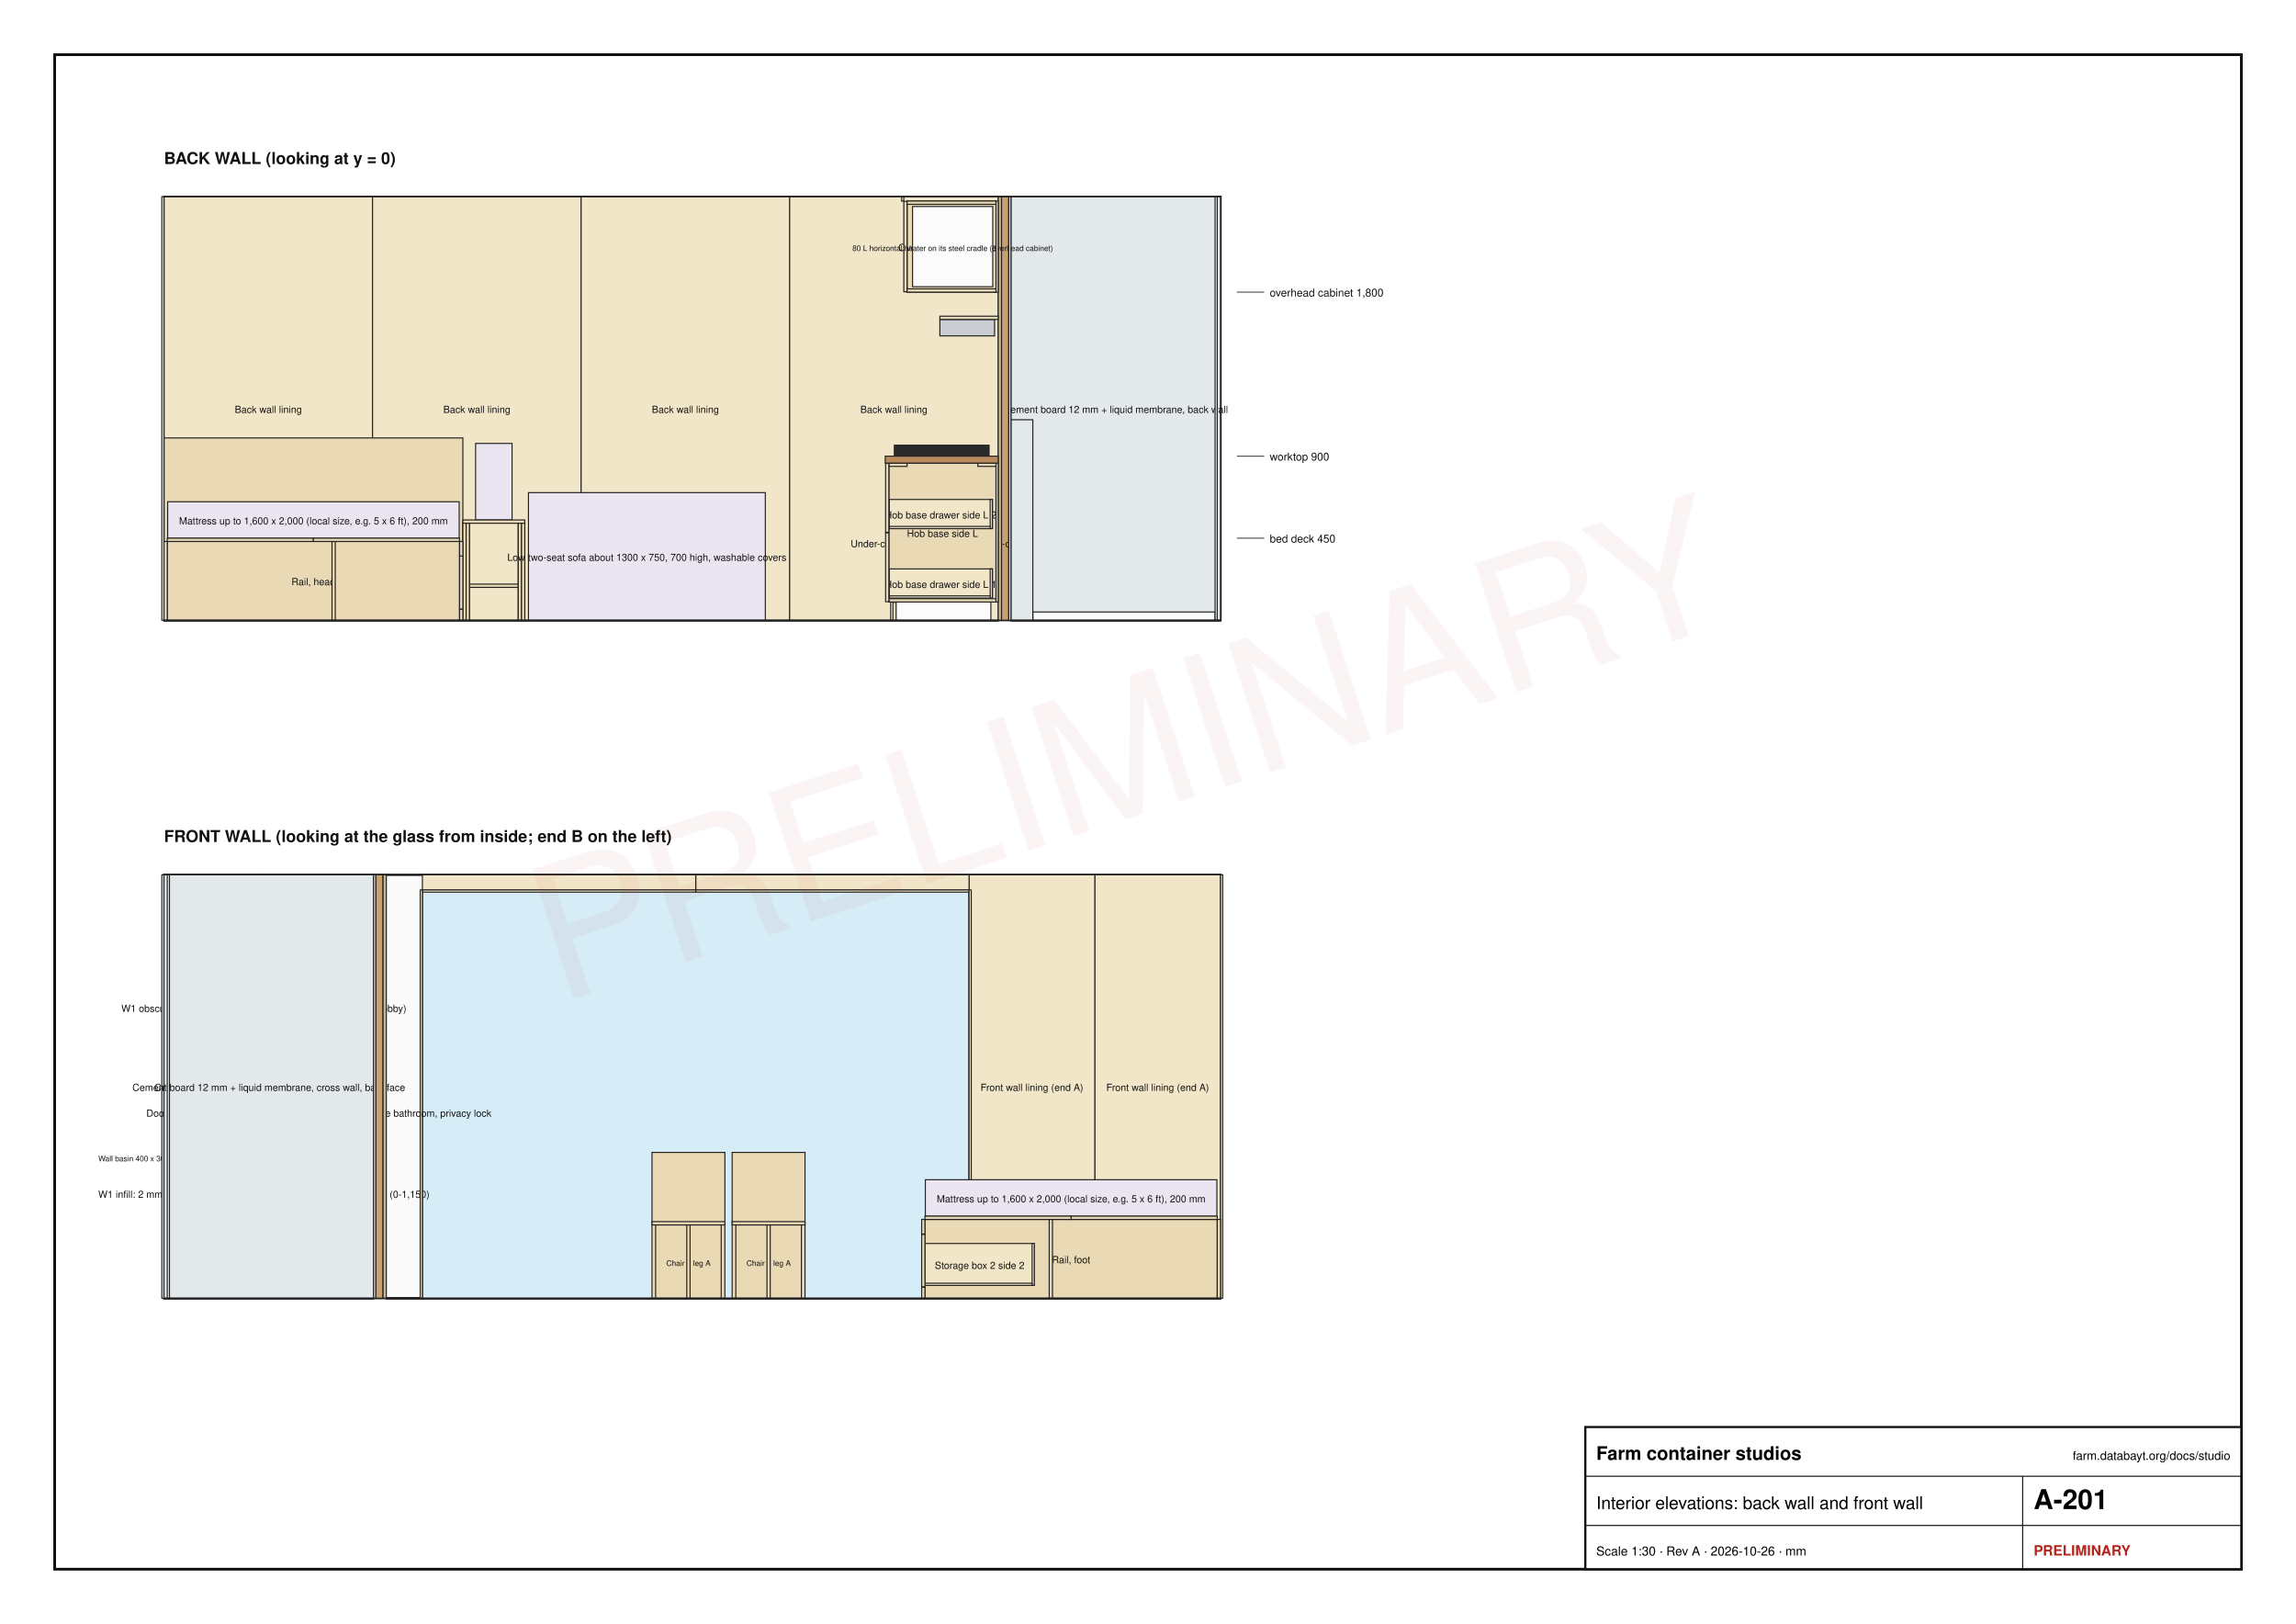
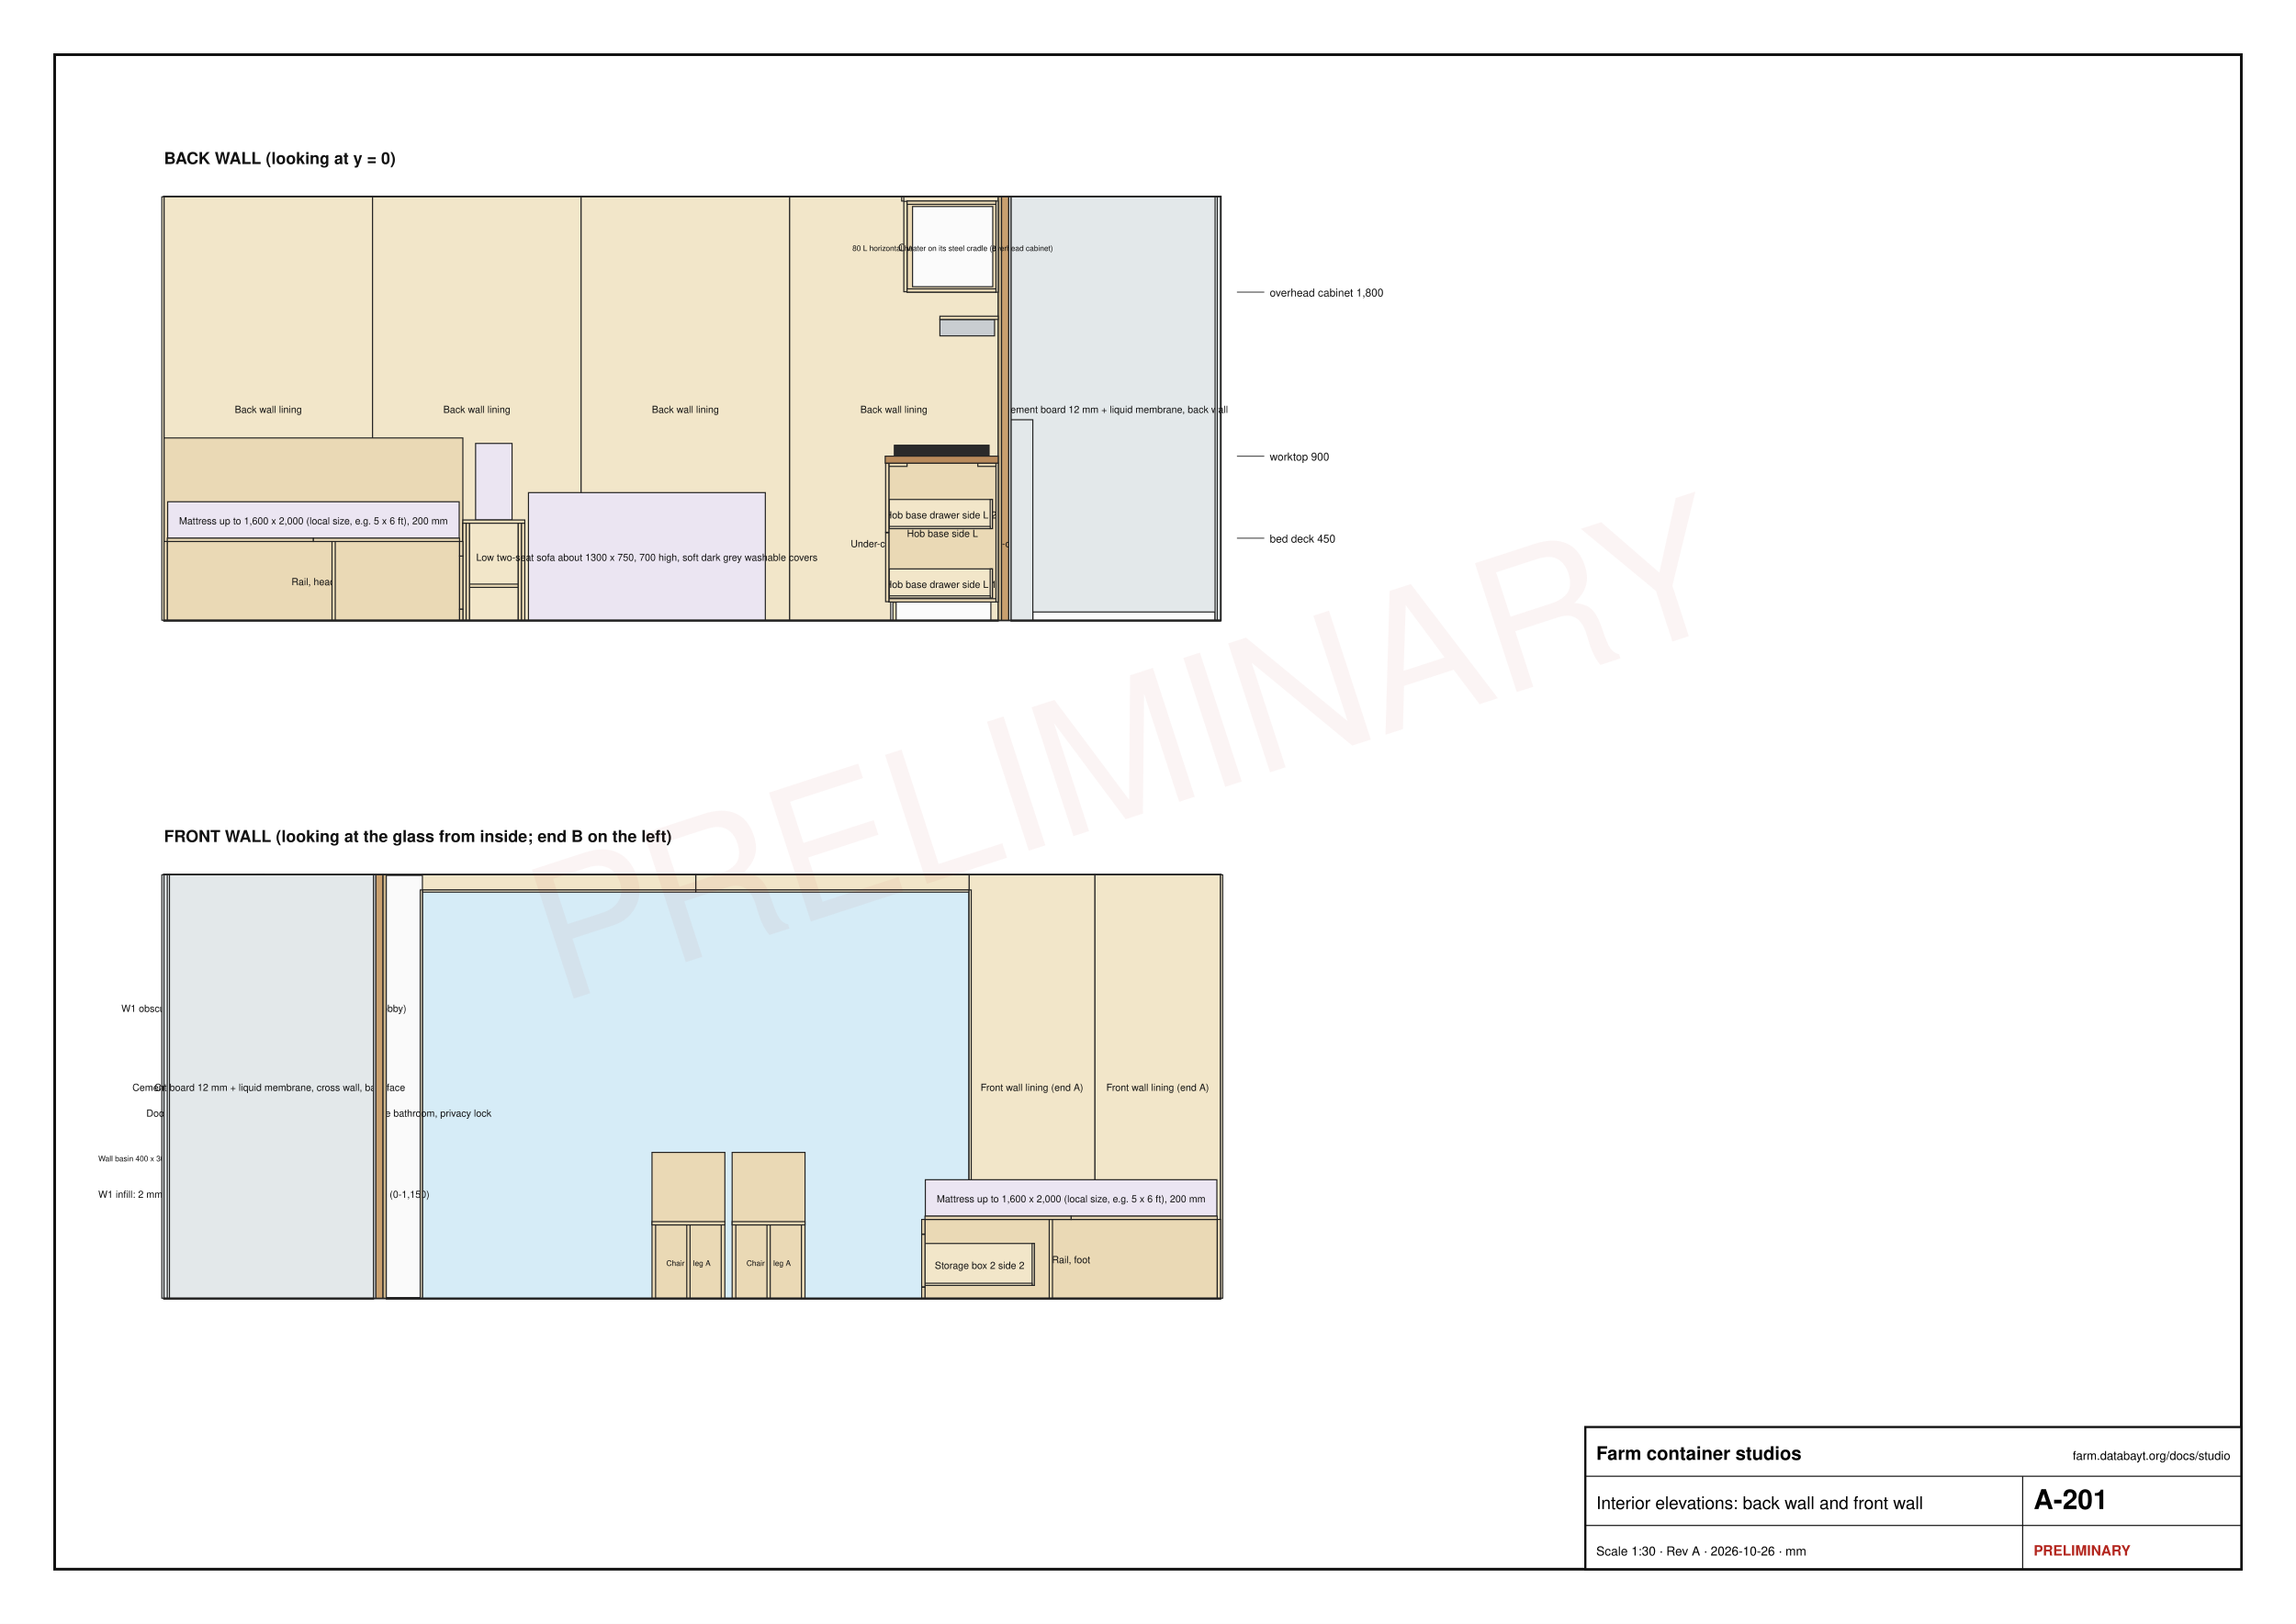
<svg xmlns="http://www.w3.org/2000/svg" width="420mm" height="297mm" viewBox="0 0 420 297" font-family="Helvetica, Arial, sans-serif">
  <rect x="0" y="0" width="420" height="297" fill="#fff" />
  <rect x="10" y="10" width="400" height="277" fill="none" stroke="#111" stroke-width="0.5" />
  <text x="30" y="30" font-size="3" text-anchor="start" font-weight="bold" fill="#111">BACK WALL (looking at y = 0)</text>
  <rect x="30" y="36" width="193.27" height="77.43" fill="#fafafa" stroke="#111" stroke-width="0.4" />
  <rect x="30" y="36" width="38.15" height="77.43" fill="#f2e6c9" stroke="#222" stroke-width="0.2" />
  <text x="49.08" y="75.52" font-size="1.8" text-anchor="middle" font-weight="normal" fill="#111">Back wall lining</text>
  <rect x="68.15" y="36" width="38.15" height="77.43" fill="#f2e6c9" stroke="#222" stroke-width="0.2" />
  <text x="87.23" y="75.52" font-size="1.8" text-anchor="middle" font-weight="normal" fill="#111">Back wall lining</text>
  <rect x="106.3" y="36" width="38.15" height="77.43" fill="#f2e6c9" stroke="#222" stroke-width="0.2" />
  <text x="125.38" y="75.52" font-size="1.8" text-anchor="middle" font-weight="normal" fill="#111">Back wall lining</text>
  <rect x="144.45" y="36" width="38.15" height="77.43" fill="#f2e6c9" stroke="#222" stroke-width="0.2" />
  <text x="163.52" y="75.52" font-size="1.8" text-anchor="middle" font-weight="normal" fill="#111">Back wall lining</text>
  <rect x="184.93" y="36" width="38.33" height="77.43" fill="#e3e8ea" stroke="#222" stroke-width="0.2" />
  <text x="204.1" y="75.52" font-size="1.8" text-anchor="middle" font-weight="normal" fill="#111">Cement board 12 mm + liquid membrane, back wall</text>
  <rect x="165.93" y="36.77" width="16.27" height="16.67" fill="#ead9b5" stroke="#222" stroke-width="0.2" />
  <text x="174.07" y="45.9" font-size="1.8" text-anchor="middle" font-weight="normal" fill="#111">Overhead cabinet side L</text>
  <rect x="30" y="80.1" width="54.67" height="33.33" fill="#ead9b5" stroke="#222" stroke-width="0.2" />
  <text x="57.33" y="97.57" font-size="1.8" text-anchor="middle" font-weight="normal" fill="#111">Headboard (full height, on the back wall)</text>
  <rect x="30.6" y="99.03" width="53.47" height="14.4" fill="#ead9b5" stroke="#222" stroke-width="0.2" />
  <text x="57.33" y="107.03" font-size="1.8" text-anchor="middle" font-weight="normal" fill="#111">Rail, head</text>
  <rect x="84.67" y="95.7" width="0.6" height="17.73" fill="#ead9b5" stroke="#222" stroke-width="0.2" />
  <rect x="85.27" y="95.7" width="0.6" height="17.73" fill="#ead9b5" stroke="#222" stroke-width="0.2" />
  <rect x="94.8" y="95.7" width="0.6" height="17.73" fill="#ead9b5" stroke="#222" stroke-width="0.2" />
  <rect x="95.4" y="95.7" width="0.6" height="17.73" fill="#ead9b5" stroke="#222" stroke-width="0.2" />
  <rect x="183.2" y="36" width="1.33" height="77.43" fill="#c9a06f" stroke="#222" stroke-width="0.2" />
  <rect x="87" y="81.1" width="6.67" height="14" fill="#ebe5f2" stroke="#222" stroke-width="0.2" />
  <rect x="85.87" y="106.83" width="8.93" height="0.6" fill="#ead9b5" stroke="#222" stroke-width="0.2" />
  <rect x="84.67" y="95.1" width="11.33" height="0.6" fill="#ead9b5" stroke="#222" stroke-width="0.2" />
  <rect x="84.67" y="95.7" width="0.6" height="17.73" fill="#ead9b5" stroke="#222" stroke-width="0.2" />
  <rect x="85.27" y="95.7" width="0.6" height="17.73" fill="#ead9b5" stroke="#222" stroke-width="0.2" />
  <rect x="94.8" y="95.7" width="0.6" height="17.73" fill="#ead9b5" stroke="#222" stroke-width="0.2" />
  <rect x="95.4" y="95.7" width="0.6" height="17.73" fill="#ead9b5" stroke="#222" stroke-width="0.2" />
  <rect x="162.93" y="85.1" width="18.33" height="28.33" fill="#fbfbfb" stroke="#222" stroke-width="0.2" />
  <text x="172.1" y="100.07" font-size="1.8" text-anchor="middle" font-weight="normal" fill="#111">Under-counter fridge about 90 L (A-class)</text>
  <rect x="162.6" y="84.7" width="3.33" height="0.6" fill="#ead9b5" stroke="#222" stroke-width="0.2" />
  <rect x="178.87" y="84.7" width="3.33" height="0.6" fill="#ead9b5" stroke="#222" stroke-width="0.2" />
  <rect x="162.6" y="84.7" width="19.6" height="25.4" fill="#ead9b5" stroke="#222" stroke-width="0.2" />
  <text x="172.4" y="98.2" font-size="1.8" text-anchor="middle" font-weight="normal" fill="#111">Fridge bay side</text>
  <rect x="162.6" y="84.7" width="19.6" height="25.4" fill="#ead9b5" stroke="#222" stroke-width="0.2" />
  <text x="172.4" y="98.2" font-size="1.8" text-anchor="middle" font-weight="normal" fill="#111">Hob base side L</text>
  <rect x="162.67" y="104.05" width="18.87" height="5.33" fill="#f2e6c9" stroke="#222" stroke-width="0.2" />
  <text x="172.1" y="107.52" font-size="1.8" text-anchor="middle" font-weight="normal" fill="#111">Hob base drawer side L 1</text>
  <rect x="162.67" y="91.35" width="18.87" height="5.33" fill="#f2e6c9" stroke="#222" stroke-width="0.2" />
  <text x="172.1" y="94.82" font-size="1.8" text-anchor="middle" font-weight="normal" fill="#111">Hob base drawer side L 2</text>
  <rect x="165.33" y="36.83" width="0.6" height="16.53" fill="#ead9b5" stroke="#222" stroke-width="0.2" />
  <rect x="96.67" y="90.1" width="43.33" height="23.33" fill="#ebe5f2" stroke="#222" stroke-width="0.2" />
-   <text x="118.33" y="102.57" font-size="1.8" text-anchor="middle" font-weight="normal" fill="#111">Low two-seat sofa about 1300 x 750, 700 high, washable covers</text>
+   <text x="118.33" y="102.57" font-size="1.8" text-anchor="middle" font-weight="normal" fill="#111">Low two-seat sofa about 1300 x 750, 700 high, soft dark grey washable covers</text>
  <rect x="84.07" y="101.7" width="0.6" height="9.73" fill="#ead9b5" stroke="#222" stroke-width="0.2" />
  <rect x="182.6" y="36" width="0.6" height="77.43" fill="#cdb68c" stroke="#222" stroke-width="0.2" />
  <rect x="163.6" y="81.43" width="17.33" height="2" fill="#2a2a2a" stroke="#222" stroke-width="0.2" />
  <rect x="188.93" y="111.93" width="33.33" height="1.5" fill="#fbfbfb" stroke="#222" stroke-width="0.2" />
  <rect x="184.93" y="76.77" width="4" height="36.67" fill="#e3e8ea" stroke="#222" stroke-width="0.2" />
  <rect x="181.13" y="104.05" width="0.4" height="5.33" fill="#f2e6c9" stroke="#222" stroke-width="0.2" />
  <rect x="162.67" y="108.98" width="18.47" height="0.4" fill="#f2e6c9" stroke="#222" stroke-width="0.2" />
  <rect x="181.13" y="91.35" width="0.4" height="5.33" fill="#f2e6c9" stroke="#222" stroke-width="0.2" />
  <rect x="162.67" y="96.28" width="18.47" height="0.4" fill="#f2e6c9" stroke="#222" stroke-width="0.2" />
  <rect x="171.93" y="58.43" width="10" height="3" fill="#c9cdd1" stroke="#222" stroke-width="0.2" />
  <rect x="162.6" y="109.5" width="19.6" height="0.6" fill="#ead9b5" stroke="#222" stroke-width="0.2" />
  <rect x="162.6" y="84.7" width="3.33" height="0.6" fill="#ead9b5" stroke="#222" stroke-width="0.2" />
  <rect x="178.87" y="84.7" width="3.33" height="0.6" fill="#ead9b5" stroke="#222" stroke-width="0.2" />
  <rect x="162" y="97.45" width="0.6" height="12.6" fill="#ead9b5" stroke="#222" stroke-width="0.2" />
  <rect x="162" y="84.75" width="0.6" height="12.6" fill="#ead9b5" stroke="#222" stroke-width="0.2" />
  <rect x="182.2" y="84.7" width="0.4" height="25.4" fill="#f2e6c9" stroke="#222" stroke-width="0.2" />
  <rect x="171.93" y="57.83" width="10.67" height="0.6" fill="#ead9b5" stroke="#222" stroke-width="0.2" />
  <rect x="166.93" y="37.77" width="14.67" height="14.67" fill="#fbfbfb" stroke="#222" stroke-width="0.2" />
  <text x="174.27" y="45.9" font-size="1.4" text-anchor="middle" font-weight="normal" fill="#111">80 L horizontal heater on its steel cradle (overhead cabinet)</text>
  <rect x="29.6" y="36" width="0.4" height="77.43" fill="#f2e6c9" stroke="#222" stroke-width="0.2" />
  <rect x="165.93" y="52.83" width="16.27" height="0.6" fill="#ead9b5" stroke="#222" stroke-width="0.2" />
  <rect x="165.93" y="36.77" width="16.27" height="0.6" fill="#ead9b5" stroke="#222" stroke-width="0.2" />
  <rect x="182.2" y="36.77" width="0.4" height="16.67" fill="#f2e6c9" stroke="#222" stroke-width="0.2" />
  <rect x="161.93" y="83.43" width="20.67" height="1.27" fill="#b98b5c" stroke="#222" stroke-width="0.2" />
  <rect x="163.33" y="110.17" width="0.6" height="3.27" fill="#ead9b5" stroke="#222" stroke-width="0.2" />
  <rect x="164.93" y="36" width="0.4" height="0.77" fill="#f2e6c9" stroke="#222" stroke-width="0.2" />
  <rect x="222.27" y="36" width="0.4" height="77.43" fill="#e3e8ea" stroke="#222" stroke-width="0.2" />
  <rect x="184.53" y="36" width="0.4" height="77.43" fill="#e3e8ea" stroke="#222" stroke-width="0.2" />
  <rect x="60.73" y="99.03" width="0.6" height="14.4" fill="#ead9b5" stroke="#222" stroke-width="0.2" />
  <rect x="30.67" y="91.77" width="53.33" height="6.67" fill="#ebe5f2" stroke="#222" stroke-width="0.2" />
  <text x="57.33" y="95.9" font-size="1.8" text-anchor="middle" font-weight="normal" fill="#111">Mattress up to 1,600 x 2,000 (local size, e.g. 5 x 6 ft), 200 mm</text>
  <rect x="30" y="99.03" width="0.6" height="14.4" fill="#ead9b5" stroke="#222" stroke-width="0.2" />
  <rect x="84.07" y="99.03" width="0.6" height="2.67" fill="#ead9b5" stroke="#222" stroke-width="0.2" />
  <rect x="84.07" y="111.43" width="0.6" height="2" fill="#ead9b5" stroke="#222" stroke-width="0.2" />
  <rect x="30.6" y="98.43" width="26.73" height="0.6" fill="#ead9b5" stroke="#222" stroke-width="0.2" />
  <rect x="57.33" y="98.43" width="26.73" height="0.6" fill="#ead9b5" stroke="#222" stroke-width="0.2" />
  <rect x="30" y="113.43" width="152.6" height="0.17" fill="#dccdb1" stroke="#222" stroke-width="0.2" />
  <rect x="184.93" y="113.43" width="38.33" height="0.17" fill="#dccdb1" stroke="#222" stroke-width="0.2" />
  <text x="30" y="154" font-size="3" text-anchor="start" font-weight="bold" fill="#111">FRONT WALL (looking at the glass from inside; end B on the left)</text>
  <rect x="30" y="160" width="193.27" height="77.43" fill="#fafafa" stroke="#111" stroke-width="0.4" />
  <rect x="77.27" y="162.77" width="100" height="74.67" fill="#d6ecf7" stroke="#222" stroke-width="0.2" />
  <rect x="200.27" y="160" width="23" height="77.43" fill="#f2e6c9" stroke="#222" stroke-width="0.2" />
  <text x="211.77" y="199.52" font-size="1.8" text-anchor="middle" font-weight="normal" fill="#111">Front wall lining (end A)</text>
  <rect x="177.27" y="160" width="23" height="77.43" fill="#f2e6c9" stroke="#222" stroke-width="0.2" />
  <text x="188.77" y="199.52" font-size="1.8" text-anchor="middle" font-weight="normal" fill="#111">Front wall lining (end A)</text>
  <rect x="127.27" y="160" width="50" height="2.77" fill="#f2e6c9" stroke="#222" stroke-width="0.2" />
  <rect x="77.27" y="160" width="50" height="2.77" fill="#f2e6c9" stroke="#222" stroke-width="0.2" />
  <rect x="39.6" y="199.1" width="17.33" height="38.33" fill="#9c4436" stroke="#222" stroke-width="0.2" />
  <text x="48.27" y="219.07" font-size="1.8" text-anchor="middle" font-weight="normal" fill="#111">W1 infill: 2 mm steel + 40 mm EPS, welded into the old door frame (0-1,150)</text>
  <rect x="39.6" y="169.43" width="17.33" height="29.67" fill="#d6ecf7" stroke="#222" stroke-width="0.2" />
  <text x="48.27" y="185.07" font-size="1.8" text-anchor="middle" font-weight="normal" fill="#111">W1 obscure louvre window 520 x 890 + insect mesh (wash lobby)</text>
  <rect x="177.67" y="235.1" width="45.6" height="2.33" fill="#f2e6c9" stroke="#222" stroke-width="0.2" />
  <rect x="127.27" y="162.77" width="50" height="0.4" fill="#f2e6c9" stroke="#222" stroke-width="0.2" />
  <rect x="77.27" y="162.77" width="50" height="0.4" fill="#f2e6c9" stroke="#222" stroke-width="0.2" />
  <rect x="177.27" y="162.77" width="0.4" height="74.67" fill="#f2e6c9" stroke="#222" stroke-width="0.2" />
  <rect x="76.87" y="162.77" width="0.4" height="74.67" fill="#f2e6c9" stroke="#222" stroke-width="0.2" />
  <rect x="30.4" y="174.1" width="3.6" height="21.67" fill="#cdb68c" stroke="#222" stroke-width="0.2" />
  <rect x="169.2" y="223.03" width="53.47" height="14.4" fill="#ead9b5" stroke="#222" stroke-width="0.2" />
  <text x="195.93" y="231.03" font-size="1.8" text-anchor="middle" font-weight="normal" fill="#111">Rail, foot</text>
  <rect x="169.2" y="227.43" width="20" height="7.67" fill="#f2e6c9" stroke="#222" stroke-width="0.2" />
  <text x="179.2" y="232.07" font-size="1.8" text-anchor="middle" font-weight="normal" fill="#111">Storage box 2 side 2</text>
  <rect x="30.4" y="184.83" width="3.27" height="0.6" fill="#cdb68c" stroke="#222" stroke-width="0.2" />
  <rect x="30.4" y="174.1" width="3.6" height="0.6" fill="#cdb68c" stroke="#222" stroke-width="0.2" />
  <rect x="30.4" y="195.17" width="3.6" height="0.6" fill="#cdb68c" stroke="#222" stroke-width="0.2" />
  <rect x="30.4" y="174.1" width="3.6" height="21.67" fill="#cdb68c" stroke="#222" stroke-width="0.2" />
  <rect x="34" y="174.1" width="0.6" height="21.67" fill="#cdb68c" stroke="#222" stroke-width="0.2" />
  <rect x="30" y="209.1" width="10" height="5" fill="#fbfbfb" stroke="#222" stroke-width="0.2" />
  <text x="35" y="212.4" font-size="1.4" text-anchor="middle" font-weight="normal" fill="#111">Wall basin 400 x 300 + mixer + bottle trap (wash lobby)</text>
  <rect x="133.93" y="210.77" width="13.33" height="26.67" fill="#ead9b5" stroke="#222" stroke-width="0.2" />
  <text x="140.6" y="224.9" font-size="1.4" text-anchor="middle" font-weight="normal" fill="#111">Chair 1 back</text>
  <rect x="119.27" y="210.77" width="13.33" height="26.67" fill="#ead9b5" stroke="#222" stroke-width="0.2" />
  <text x="125.93" y="224.9" font-size="1.4" text-anchor="middle" font-weight="normal" fill="#111">Chair 2 back</text>
  <rect x="29.6" y="160" width="0.4" height="77.43" fill="#e3e8ea" stroke="#222" stroke-width="0.2" />
  <rect x="48.33" y="160" width="20" height="9.1" fill="#cdb68c" stroke="#222" stroke-width="0.2" />
  <text x="58.33" y="165.35" font-size="1.8" text-anchor="middle" font-weight="normal" fill="#111">Cross wall skin over the door</text>
  <rect x="30" y="160" width="18.33" height="77.43" fill="#cdb68c" stroke="#222" stroke-width="0.2" />
  <text x="39.17" y="199.52" font-size="1.8" text-anchor="middle" font-weight="normal" fill="#111">Cross wall skin (lobby face)</text>
  <rect x="47" y="160" width="1.33" height="77.43" fill="#c9a06f" stroke="#222" stroke-width="0.2" />
  <rect x="30" y="160" width="1.33" height="77.43" fill="#c9a06f" stroke="#222" stroke-width="0.2" />
  <rect x="49" y="169.77" width="18.67" height="67.33" fill="#e0d3ba" stroke="#222" stroke-width="0.2" />
  <text x="58.33" y="204.23" font-size="1.8" text-anchor="middle" font-weight="normal" fill="#111">Door leaf 564 x 2,030, moisture-resistant, opens into the bathroom, privacy lock</text>
  <rect x="67.73" y="169.1" width="0.6" height="68.33" fill="#cdb68c" stroke="#222" stroke-width="0.2" />
  <rect x="48.33" y="169.1" width="0.6" height="68.33" fill="#cdb68c" stroke="#222" stroke-width="0.2" />
  <rect x="48.93" y="169.1" width="18.8" height="0.6" fill="#cdb68c" stroke="#222" stroke-width="0.2" />
  <rect x="30" y="160" width="38.33" height="77.43" fill="#e3e8ea" stroke="#222" stroke-width="0.2" />
  <text x="49.17" y="199.52" font-size="1.8" text-anchor="middle" font-weight="normal" fill="#111">Cement board 12 mm + liquid membrane, cross wall, bath face</text>
  <rect x="68.73" y="160" width="1.33" height="77.43" fill="#c9a06f" stroke="#222" stroke-width="0.2" />
  <rect x="134.6" y="224.03" width="12" height="13.4" fill="#ead9b5" stroke="#222" stroke-width="0.2" />
  <text x="140.6" y="231.53" font-size="1.4" text-anchor="middle" font-weight="normal" fill="#111">Chair 1 leg A</text>
  <rect x="119.93" y="224.03" width="12" height="13.4" fill="#ead9b5" stroke="#222" stroke-width="0.2" />
  <text x="125.93" y="231.53" font-size="1.4" text-anchor="middle" font-weight="normal" fill="#111">Chair 2 leg A</text>
  <rect x="140.3" y="224.03" width="0.6" height="13.4" fill="#ead9b5" stroke="#222" stroke-width="0.2" />
  <rect x="125.63" y="224.03" width="0.6" height="13.4" fill="#ead9b5" stroke="#222" stroke-width="0.2" />
  <rect x="188.8" y="227.43" width="0.4" height="7.67" fill="#f2e6c9" stroke="#222" stroke-width="0.2" />
  <rect x="169.2" y="234.7" width="19.6" height="0.4" fill="#f2e6c9" stroke="#222" stroke-width="0.2" />
  <rect x="133.93" y="223.43" width="13.33" height="0.6" fill="#ead9b5" stroke="#222" stroke-width="0.2" />
  <rect x="119.27" y="223.43" width="13.33" height="0.6" fill="#ead9b5" stroke="#222" stroke-width="0.2" />
  <rect x="168.6" y="225.77" width="0.6" height="9.6" fill="#ead9b5" stroke="#222" stroke-width="0.2" />
  <rect x="223.27" y="160" width="0.4" height="77.43" fill="#f2e6c9" stroke="#222" stroke-width="0.2" />
  <rect x="70.07" y="160" width="0.6" height="77.43" fill="#cdb68c" stroke="#222" stroke-width="0.2" />
  <rect x="169.27" y="215.77" width="53.33" height="6.67" fill="#ebe5f2" stroke="#222" stroke-width="0.2" />
  <text x="195.93" y="219.9" font-size="1.8" text-anchor="middle" font-weight="normal" fill="#111">Mattress up to 1,600 x 2,000 (local size, e.g. 5 x 6 ft), 200 mm</text>
  <rect x="191.93" y="223.03" width="0.6" height="14.4" fill="#ead9b5" stroke="#222" stroke-width="0.2" />
  <rect x="222.67" y="223.03" width="0.6" height="14.4" fill="#ead9b5" stroke="#222" stroke-width="0.2" />
  <rect x="168.6" y="223.03" width="0.6" height="2.67" fill="#ead9b5" stroke="#222" stroke-width="0.2" />
  <rect x="168.6" y="235.43" width="0.6" height="2" fill="#ead9b5" stroke="#222" stroke-width="0.2" />
  <rect x="195.93" y="222.43" width="26.73" height="0.6" fill="#ead9b5" stroke="#222" stroke-width="0.2" />
  <rect x="169.2" y="222.43" width="26.73" height="0.6" fill="#ead9b5" stroke="#222" stroke-width="0.2" />
  <rect x="70.67" y="237.43" width="152.6" height="0.17" fill="#dccdb1" stroke="#222" stroke-width="0.2" />
  <rect x="30.6" y="160" width="0.4" height="77.43" fill="#e3e8ea" stroke="#222" stroke-width="0.2" />
  <rect x="68.33" y="160" width="0.4" height="77.43" fill="#e3e8ea" stroke="#222" stroke-width="0.2" />
  <rect x="30" y="237.43" width="38.33" height="0.17" fill="#dccdb1" stroke="#222" stroke-width="0.2" />
  <line x1="226.27" y1="83.43" x2="231.27" y2="83.43" stroke="#555" stroke-width="0.2" />
  <text x="232.27" y="84.23" font-size="2" text-anchor="start" font-weight="normal" fill="#111">worktop 900</text>
  <line x1="226.27" y1="98.43" x2="231.27" y2="98.43" stroke="#555" stroke-width="0.2" />
  <text x="232.27" y="99.23" font-size="2" text-anchor="start" font-weight="normal" fill="#111">bed deck 450</text>
  <line x1="226.27" y1="53.43" x2="231.27" y2="53.43" stroke="#555" stroke-width="0.2" />
  <text x="232.27" y="54.23" font-size="2" text-anchor="start" font-weight="normal" fill="#111">overhead cabinet 1,800</text>
  <rect x="290" y="261" width="120" height="26" fill="#fff" stroke="#111" stroke-width="0.4" />
  <line x1="290" y1="270" x2="410" y2="270" stroke="#111" stroke-width="0.2" />
  <line x1="290" y1="279" x2="410" y2="279" stroke="#111" stroke-width="0.2" />
  <line x1="370" y1="270" x2="370" y2="287" stroke="#111" stroke-width="0.2" />
  <text x="292" y="267" font-size="3.4" font-weight="bold">Farm container studios</text>
  <text x="408" y="267" font-size="2.2" text-anchor="end">farm.databayt.org/docs/studio</text>
  <text x="292" y="276" font-size="3.2">Interior elevations: back wall and front wall</text>
  <text x="372" y="276" font-size="5" font-weight="bold">A-201</text>
  <text x="292" y="284.5" font-size="2.3">Scale 1:30 · Rev A · 2026-10-26 · mm</text>
  <text x="372" y="284.5" font-size="2.6" font-weight="bold" fill="#b3261e">PRELIMINARY</text>
  <text x="210.0" y="148.5" font-size="34" fill="#b3261e" fill-opacity="0.05" text-anchor="middle" transform="rotate(-18 210.0 148.5)">PRELIMINARY</text>
</svg>
